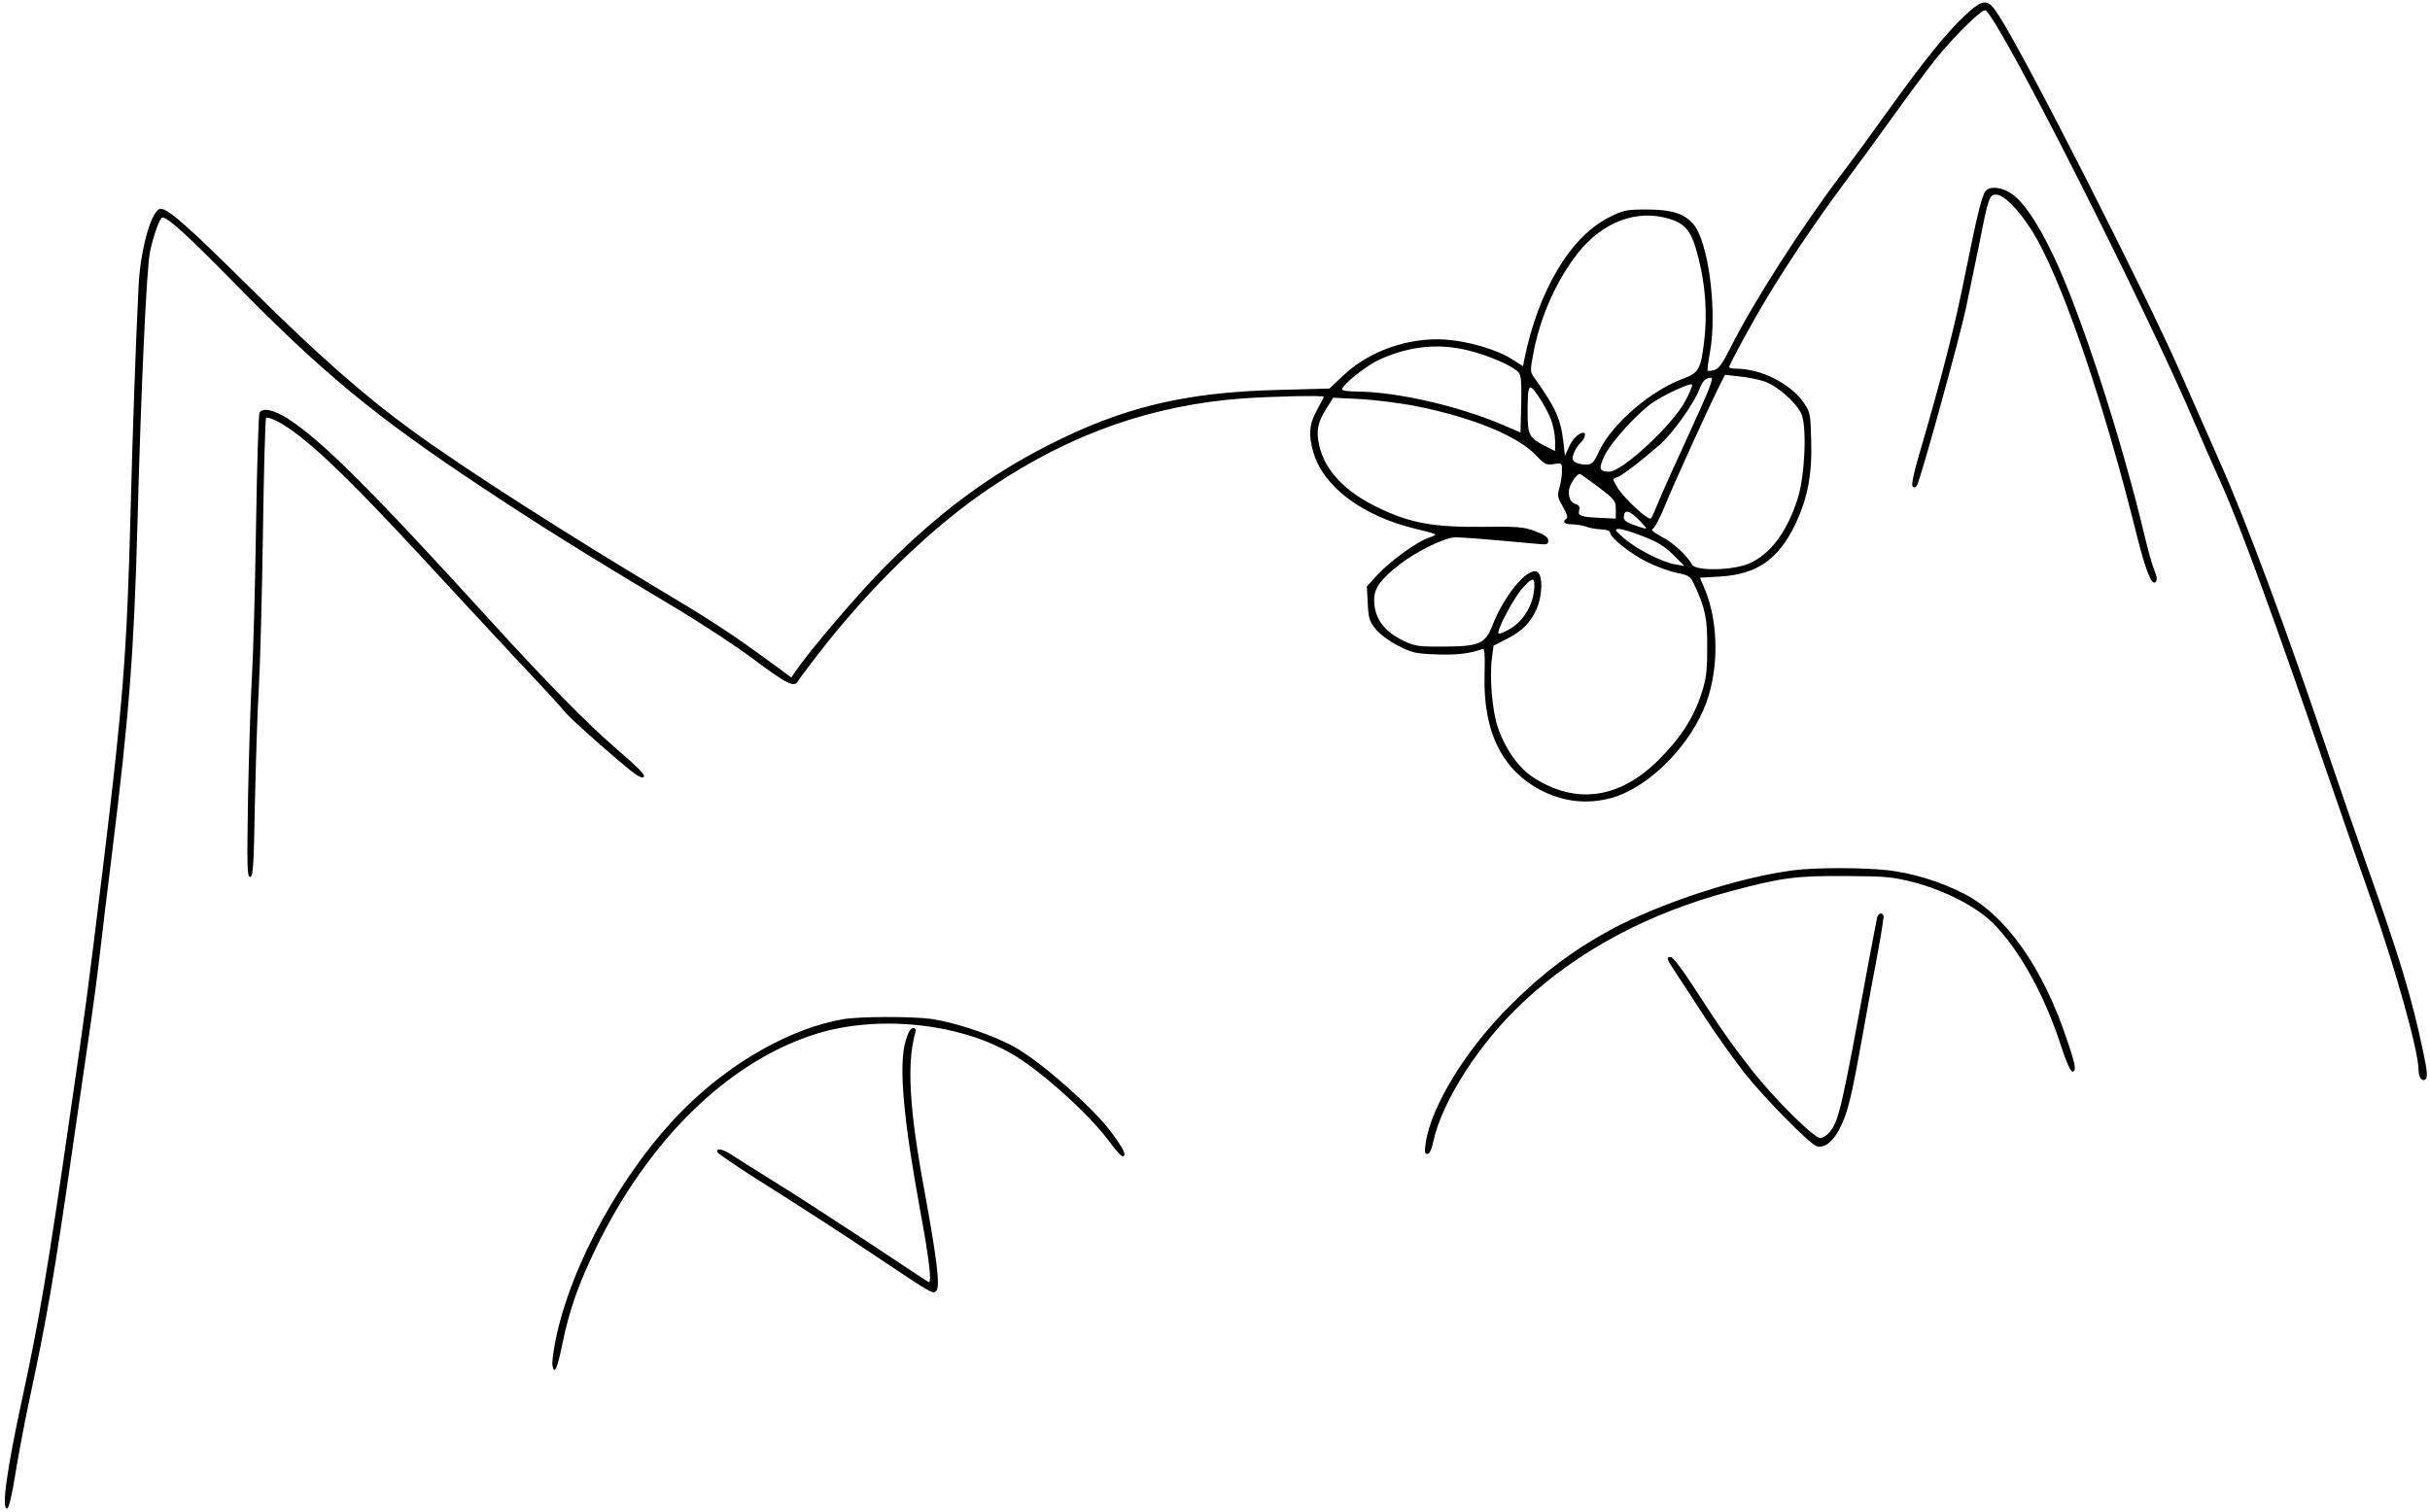
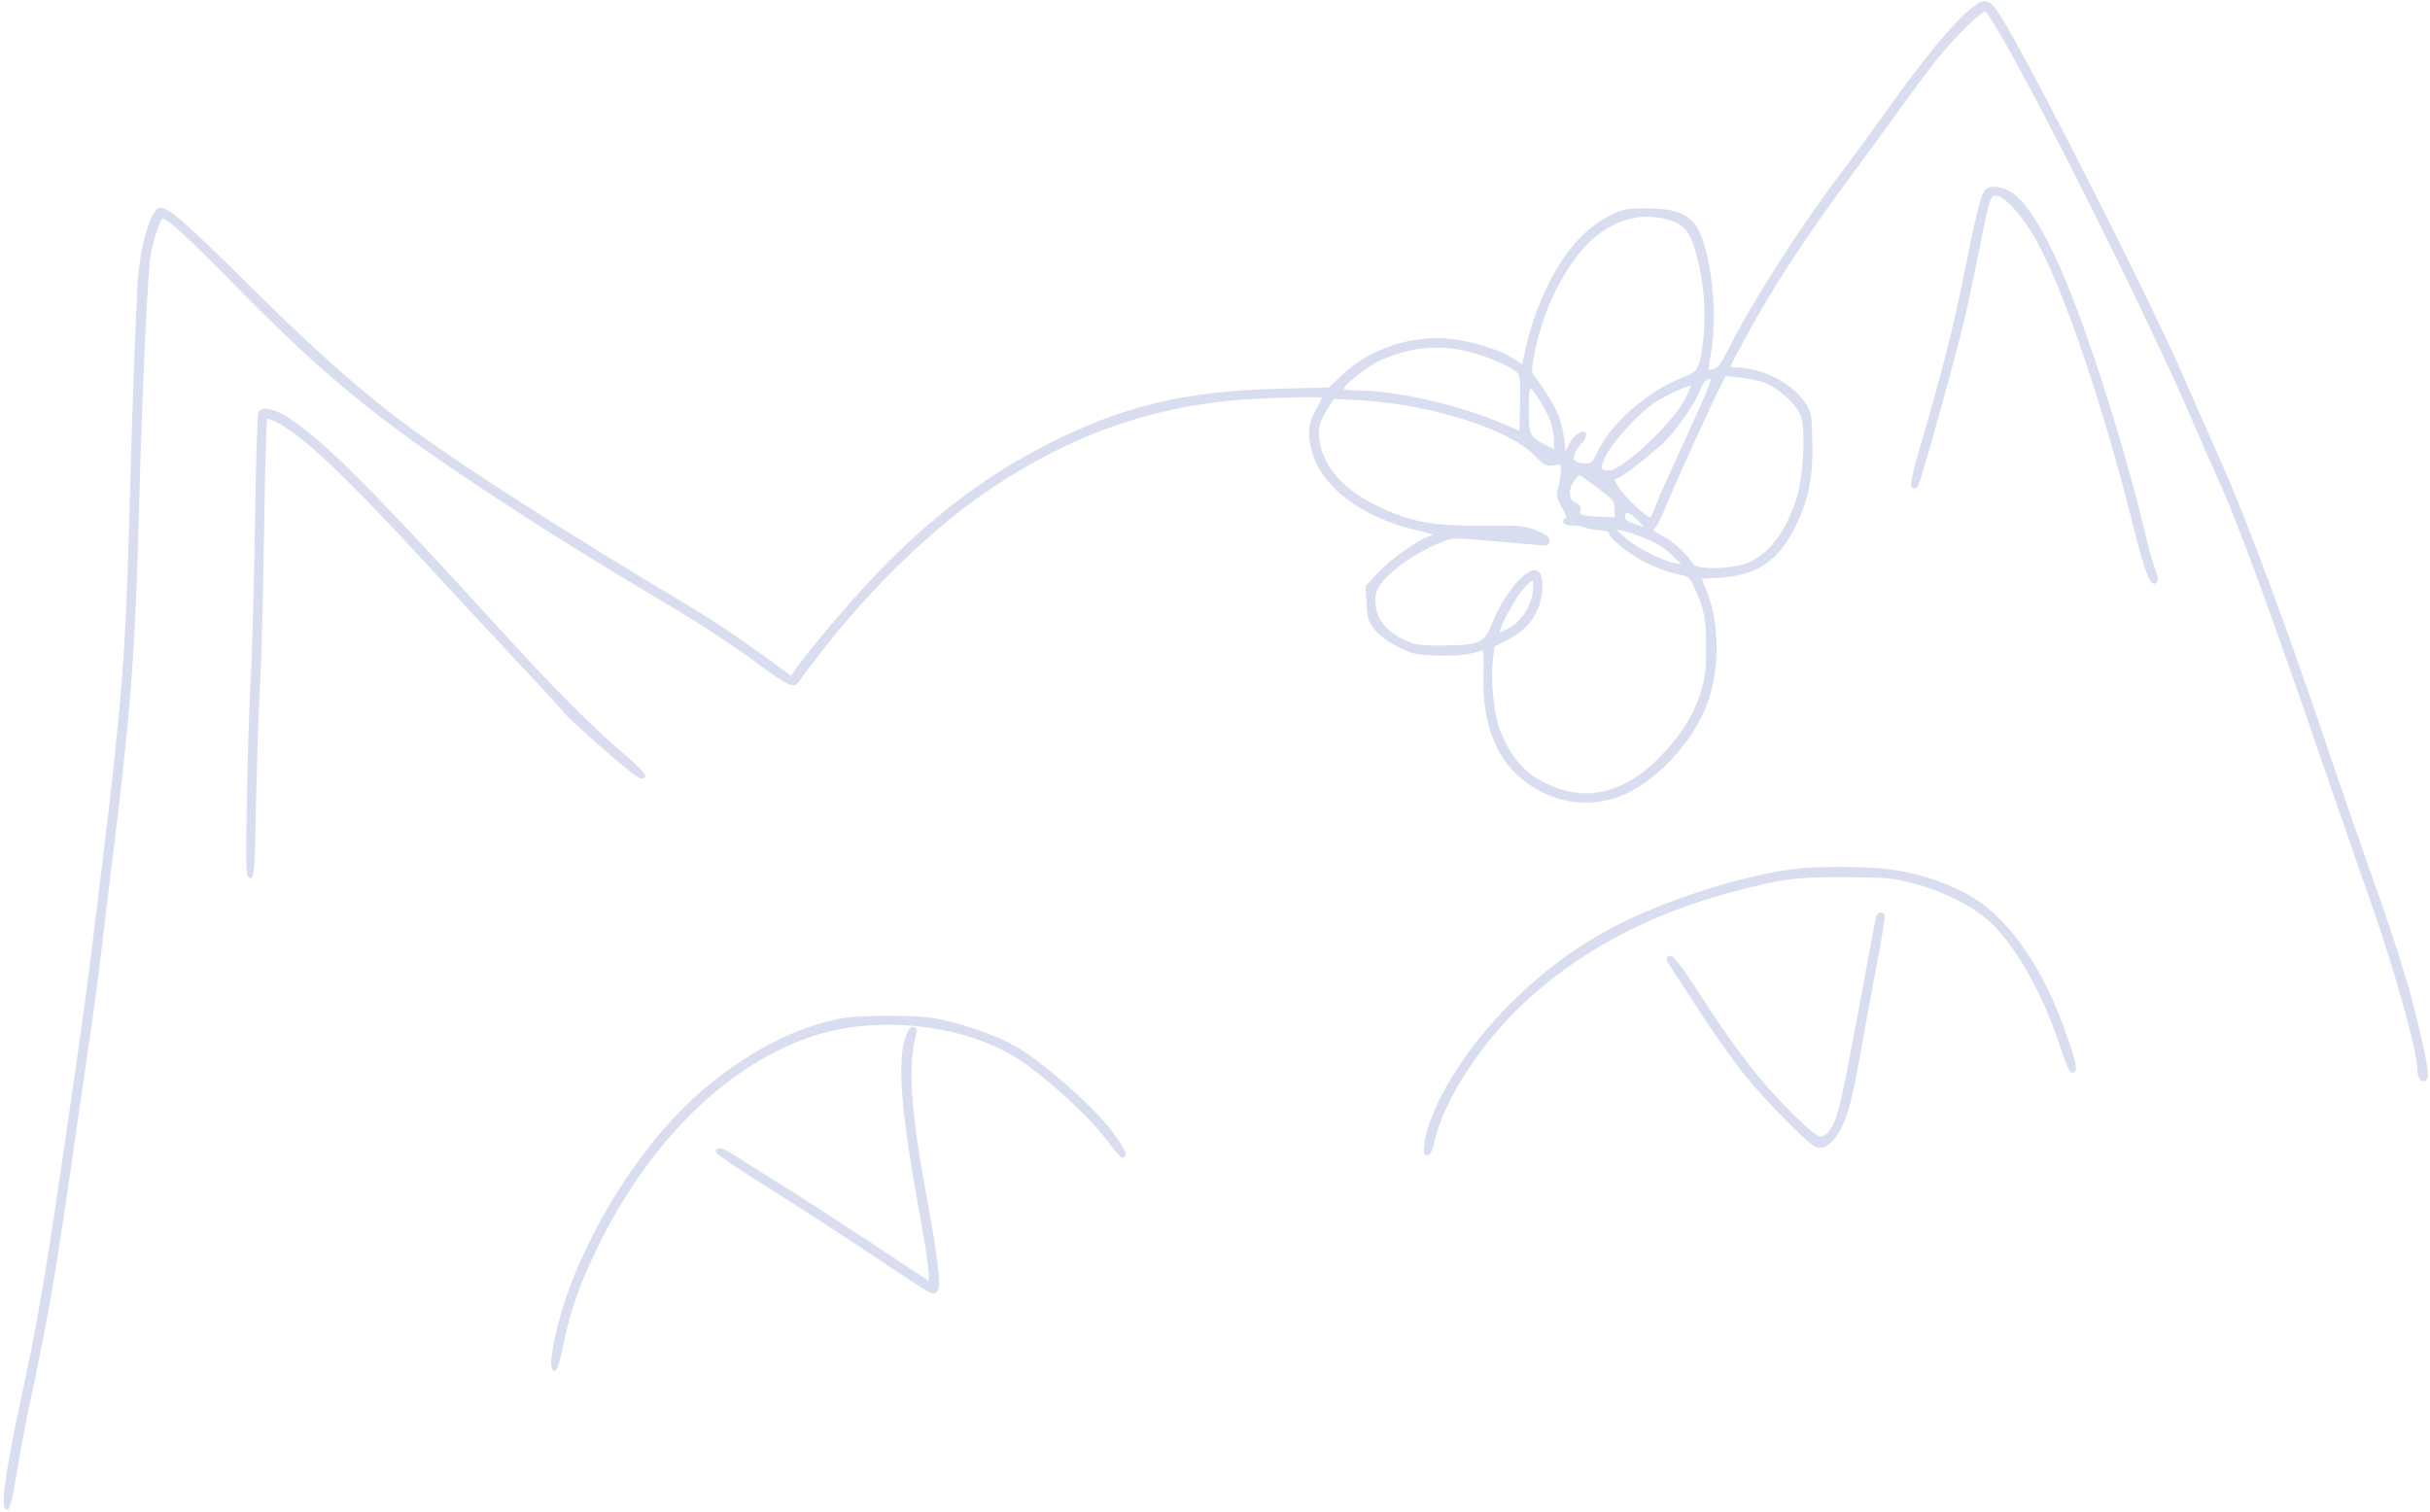
- <svg xmlns="http://www.w3.org/2000/svg" version="1" viewBox="0 0 1061 660">
+ <svg xmlns="http://www.w3.org/2000/svg" version="1" stroke="#d8ddef" fill="#d8ddef" viewBox="0 0 1061 660">
  <path d="M858 6.7c-7.6 7-18.2 20.1-33 40.8-6.3 8.8-15.6 21.6-20.8 28.4-17.6 23.2-38.8 56.3-48.7 76.1-3.5 7-5.1 9.1-7 9.6-1.4.4-2.7.5-2.9.3-.2-.2.2-3.8 1-7.9 3.3-18.5-.7-48.9-7.4-56.3-4.1-4.5-9.2-6.1-19.7-6.2-9.3 0-10.5.2-16.7 3.3-17 8.4-31.1 31.9-37.3 62.4l-.5 2.7-4.8-3c-6.7-4.3-19.2-7.9-29.2-8.6-16.2-1-33.2 5-44.5 15.7l-6 5.7-22.5.6c-40.7 1-68.1 7.6-100.8 24.4-25.3 12.9-47.4 29.3-70.2 52.2-12 12-33.6 37.3-40 46.8l-1.5 2.2-8-5.9c-15.8-11.6-25.7-18.2-42.7-28.4-45.8-27.3-91.5-56.5-114.8-73.5-20.8-15.1-41-32.9-70.5-62.1C81 97.7 72.4 90.2 69.6 91.3c-3.8 1.5-8.4 18.4-9.1 33.9-1.2 23.7-2.6 63.7-3.5 98.7-1.6 61.2-3.2 82.1-12 154.6-6.9 56.5-7.1 58.3-14.5 109C21 553.6 17 577.2 9.9 609.9c-7.1 32.8-9.4 49.8-6.7 48.9.7-.3 2.1-6.1 3.4-14.4 1.2-7.6 4-22.5 6.2-32.9 7.8-36.4 10.9-54.3 19.1-111.5 3.3-22.8 6.9-47.6 8-55 1.1-7.4 2.7-19.8 3.6-27.5.9-7.7 3.3-28.2 5.5-45.5 7.4-60 9.5-87.2 11-142.5 1.6-60.7 4-112.5 5.5-119.6C67 102.8 69.8 95 70.9 95c2.5 0 10.8 7.6 32.1 29.3 37.7 38.4 60.7 57.4 105.5 87.2 26.4 17.6 49.7 32.1 86.5 54 11.3 6.8 26.6 16.8 34 22.4 14.6 10.9 17.8 12.5 19.4 9.6.6-1 4.4-6.1 8.5-11.4 23.1-30 50.6-56.5 76.1-73.5 35-23.4 70.3-35.7 109.8-38.6 13.2-.9 35.2-1.4 35.2-.7 0 .2-1.3 2.8-3 5.8-3.4 6.2-3.8 10.9-1.5 18.6 4.5 15.1 21.5 27.7 44.7 33.3 4.4 1 8.2 2.1 8.5 2.4.2.2-1.1.9-3 1.5-5 1.7-16.4 9.9-22.1 16l-4.8 5.2.4 7.4c.3 6.4.7 7.8 3.4 11.2 1.8 2.2 5.9 5.3 9.8 7.3 6.1 3.1 7.7 3.5 16.7 3.8 8.6.4 15-.4 20-2.3 1.2-.4 1.3 1.6 1.1 11.4-.7 24.9 7.9 42 25.5 50.7 9.6 4.7 19.6 5.7 29.9 2.9 15-4.1 32.2-20.4 40.1-38.3 6.9-15.6 7.1-37.8.5-53.3l-2-4.6 8.9-.5c16.2-1 25.5-7.5 33-23.3 5.2-11.1 7.2-21.5 6.7-36.4-.3-11.4-.4-12.1-3.3-16.3-5.9-8.4-18.7-14.8-29.7-14.8-1.5 0-2.8-.3-2.8-.7 0-1.1 10.7-20.7 16.6-30.4 9.6-15.9 21.9-34.1 33-49 5.9-7.9 15.9-21.6 22.2-30.4 6.3-8.8 14.5-19.8 18.2-24.5 8.1-10.1 20.6-22.4 21.9-21.5 6.2 3.8 70.2 130.2 92.1 182 2.3 5.5 7.3 16.8 11 25 8 17.8 23.5 60.2 44.5 121.5 8.4 24.5 17.9 51.7 21 60.5 10.4 29.6 20.5 65.6 20.5 73.8 0 3.4 1.7 5.4 3.1 4 .9-.9.7-3.7-1.1-12-4.8-23.2-10.5-41.9-24.2-80.3-4.4-12.4-12.6-36.2-18.3-53-16.6-49.4-34.6-97.9-45.5-122.5-5.6-12.7-13.8-31.3-18.3-41.5-15.8-35.8-67.1-136.8-79-155.3-4.8-7.5-6.6-7.5-14.7 0zM728.6 95.5c7.5 2.2 10 5.5 12.9 16.8 3.2 12.5 4 24.8 2.6 36.7-1.5 12.3-2.4 13.8-9 16.3-14.4 5.3-31 19.6-36.7 31.4-2.5 5.4-3.3 6.2-5.7 6.2-1.6.1-3.7-.4-4.7-.9-1.6-.9-1.7-1.5-.9-3.9.6-1.6 1.9-3.7 3-4.7 1.8-1.6 2.6-4.4 1.3-4.4-2 0-4.8 2.7-6.3 6.1l-1.8 4-.7-6.2c-1.2-10.1-3.4-15-13.1-28.5-1.4-2-1.4-3.1.3-11.6 3.2-15.6 10-30.5 19-42.1 10.8-13.7 25.7-19.4 39.8-15.2zm-87.3 57.6c9.2 2.3 19.6 6.9 21.8 9.6 1.1 1.4 1.3 4.5 1.1 14l-.3 12.2-7.9-3.4c-19.5-8.3-46.3-14.4-63.7-14.5-3.5 0-6.3-.4-6.3-.9 0-2 10.6-10.5 16.4-13.1 13.1-5.9 25.9-7.2 38.9-3.9zm129.1 13.5c5.6 1.9 13.7 9 16.1 14.1 2.5 5.3 1.6 26.8-1.5 36.8-4.7 14.8-11.9 24.5-21.3 28.6-7.2 3.1-23.2 3.4-24.9.5-2.4-4.2-8.1-9.5-13.3-12.2-3.6-1.9-4.9-3.1-3.9-3.4.8-.3 3.2-4.8 5.3-10 3.7-9.2 20-45 24.2-53.2l2.1-4.1 6.2.7c3.5.3 8.4 1.3 11 2.2zm-32.8 22.6c-6.2 13.4-12.3 27-13.6 30.3-1.3 3.3-2.7 6.4-3.1 6.9-1.1 1.2-11.8-8.7-14.7-13.5-2.2-3.7-2.2-3.8-.3-4.4 2.2-.7 9.6-6.3 18.5-14 5.8-5 15.1-18 17.6-24.5 1.5-3.8 2.7-5 5.1-5 1.3 0-1 5.7-9.5 24.2zm-1.8-14c-5.4 10.3-27.5 30.8-33.1 30.8-4.6 0-4.9-1.3-1.8-7.6 3-5.8 14.1-18 20.6-22.5 5.2-3.6 17-9 17.3-7.9.2.5-1.1 3.8-3 7.2zm-58.6 8c1 2.7 1.8 6.9 1.8 9.3v4.5l-4-2c-7.4-3.8-8-4.9-8-14.9 0-12.6.5-13.3 4.8-6.9 2 2.9 4.4 7.4 5.4 10zm-58.3-5.7c24.1 4.9 43.7 12.9 51.6 21.2 4 4.2 4.7 4.5 8 4 3.5-.6 3.5-.5 3.5 3 0 2-.5 5.2-1.1 7.3-1 3.4-.9 4.2 1.5 8.3 1.7 2.9 2.3 4.8 1.6 5.2-2.1 1.3-.9 2.5 2.4 2.5 1.9 0 4.7.5 6.1 1 1.5.6 4.4 1.1 6.6 1.2 2.4.1 3.9.6 3.9 1.4 0 2.2 9.3 9.6 16.5 13 3.8 1.9 9.6 4 12.7 4.6 5.3 1.1 5.9 1.5 7.6 5.2 4.8 10.3 5.7 14.7 5.6 27.6 0 10.7-.4 13.6-2.7 20.5-3.4 10.3-9.2 19.1-18.6 28.5-17.1 16.9-35.9 19.5-54.4 7.7-6.6-4.3-12.3-12.2-15.7-22-2.4-7-3.7-21.3-2.6-30.1l.7-5.6 5.7-2.9c6.8-3.5 10.4-7 13.1-13.1 2.5-5.4 2.8-14.2.6-16-3.7-3.1-14.4 9.2-19.8 23-3.3 8.3-5.6 9.3-21.7 9.4-10 .1-12.2-.2-16.5-2.2-9.1-4.2-13.5-10.1-13.5-18.2 0-5.1 2.7-8.9 11-15.4 7.1-5.6 19.5-11.7 24.2-11.9 2.8-.1 12.6.7 35.6 2.8 4.6.5 5.2.3 5.2-1.4 0-1.5-1.5-2.5-5.7-4.1-5.1-1.9-7.5-2.1-23.2-1.9-21.4.2-31.6-1.7-45.6-8.5-14.3-6.9-23.1-16.2-25.5-27.1-1.4-6.4-.7-9.9 3.1-16l3-4.8 12.1.6c6.6.4 17.7 1.8 24.7 3.2zm79.1 35.3c7.1 5.4 7.5 5.9 7.5 9.7v4l-6.5-.3c-8.8-.4-10.2-.9-9.5-3.3.4-1.3.1-2.1-1.2-2.6-2.5-.9-3.3-2.3-3.3-5.7 0-2.6 3.3-7.7 4.9-7.6.3.1 4 2.7 8.1 5.8zm18.4 15.1c3.4 3.6 3.4 3.6-2.7 1.5-3.2-1.1-4.7-2.1-4.7-3.3 0-4 2.5-3.4 7.4 1.8zm.9 6.3c6.2 2.4 9.4 4.3 13.2 8l5 5-4-.7c-5.7-.9-17.2-6.8-22.5-11.5-4-3.5-4.2-3.9-2.2-4 1.2 0 6 1.4 10.5 3.2zm-47.5 23.7c-.7 6.8-4.8 13.4-10.4 16.7-2.5 1.5-4.8 2.4-5.1 2.1-1-1.1 6.3-15 10.2-19.5 4.8-5.5 5.9-5.4 5.3.7z" />
  <path d="M867 83.4c-1.7 2.2-3.5 9.4-9 36.6-4.5 22.8-10.3 45.2-19.9 78-2.6 8.8-3.6 13.8-3 14.5.7.6 1.3.5 1.9-.5 1.5-2.4 18.7-64.6 21.4-77.5 1.4-6.6 3.9-18.8 5.6-27 4.2-21.5 4.6-22.5 7.6-22.5 3.9 0 12.1 9.1 18.1 20 12.6 23.1 29.6 73.6 43.2 128.5 4.1 16.2 6.6 22.4 8.3 20.7.8-.8.6-2.3-.6-5.3-1-2.3-2.8-9-4.2-14.8-10.2-43-28.1-98-39.9-122.6-6.7-14-12.7-22.9-17.8-26.6-4.4-3.2-9.7-3.8-11.7-1.5zM113.3 180.2c-.4.7-1.1 22.9-1.5 49.3-.4 26.4-1.2 56.1-1.8 66-.6 9.9-1.3 33.6-1.7 52.7-.5 30.5-.4 34.8.9 34.8s1.6-4.5 2.1-32.3c.4-17.7 1.1-40.3 1.7-50.2.6-9.9 1.4-40.4 1.8-67.7.4-27.3 1-49.9 1.4-50.3.3-.3 2.3.2 4.5 1.3 11.7 6 29.2 22.5 63.6 59.7 13.2 14.3 32.2 34.8 42.2 45.5 10.1 10.7 19.3 20.7 20.4 22.2 2.1 2.6 19.1 17.8 28.4 25.3 3.3 2.6 5.1 3.5 5.8 2.8.8-.8-2.8-4.4-11.8-12.1-12.3-10.6-30.5-29-54.3-55.2-53.4-58.6-74-79.2-89.4-89.2-6-3.8-10.8-4.9-12.3-2.6zM783 380.1c-23.6 3-58.3 14.4-80 26.1-16.1 8.8-28.7 18.2-42.8 32.1-19.8 19.5-35.3 44.6-37.7 60.9-.6 3.9-.4 4.8.7 4.8 1 0 1.9-2 2.7-5.8 3.9-17.5 20.2-42.8 38.8-60.2 24.4-22.9 55.1-39.3 91.5-48.9 21.9-5.8 27.7-6.6 49.3-6.5 18.1.1 20.9.4 30 2.7 13.6 3.6 27.1 10.5 34.4 17.6 11.5 11.4 22.6 31.2 29.8 53.3 2.1 6.6 4.3 11.8 5.1 11.8 1.9 0 1.5-2.8-2.3-13.9-10.6-31.7-26.7-54.4-45-63.8-10.4-5.3-21.8-8.8-33-10.2-10.3-1.2-31.9-1.3-41.5 0z" />
  <path d="M819.6 400.7c-.2 1-1.8 9.2-3.5 18.3-12.1 65.8-13.1 70.2-17.2 75.4-1.1 1.5-3 2.6-4.1 2.6-2.9 0-20.1-17.1-30.2-30-8.6-11-13.3-17.7-26-37.3-4.2-6.5-8.2-11.7-9.1-11.7-2.1 0-1.9.7 1.9 6.4 1.9 2.8 7.6 11.6 12.8 19.6 5.2 8 13.2 19.2 17.8 25 8.5 10.7 28.1 30.6 31.2 31.6 3.3 1 7.1-1.9 10-7.6 3.6-7.1 5-12.7 9.9-40 2.2-12.4 5.3-29.2 6.9-37.5 1.5-8.2 2.6-15.3 2.4-15.7-.9-1.4-2.2-.9-2.8.9zM368.4 445.1c-22.8 3.8-49.5 18.9-69.9 39.4-26.4 26.4-49.4 68-56 101.2-.9 4.5-1.5 9.2-1.3 10.5.7 4.8 2.2 1.5 4.4-9.5 3-14.6 7-26 14.9-42.2 22.7-46.5 56.8-80 94.1-92.4 26.9-9 63.1-5.7 86.9 8 12.2 6.9 33.3 25.8 42.2 37.6 2.9 4 5.8 7.3 6.3 7.3 2.2 0 .7-3.1-5-10.8-7.6-10.2-29.8-29.9-41.3-36.5-9.1-5.3-26.2-11.1-37.2-12.7-8.3-1.1-30.9-1.1-38.1.1z" />
  <path d="M395.4 454.7c-3.1 10.6-1 33.8 6.5 74.7 3.6 19.2 5 30.6 3.7 30.6-.2 0-11.8-7.6-25.7-16.9-14-9.2-32.1-21-40.4-26.1-8.2-5.1-16.9-10.6-19.2-12.1-4.3-3-7.8-3.8-7.1-1.7.3.7 11.2 8.1 24.4 16.3 13.1 8.3 33.4 21.4 44.9 29.2 25.2 16.8 24.9 16.7 26.4 14.9 1.6-1.9.1-14.4-5.3-43.7-6.6-35.6-7.7-55.6-4-68.7.5-1.6.2-2.2-1-2.2-1 0-2.1 1.9-3.2 5.7z" />
</svg>
